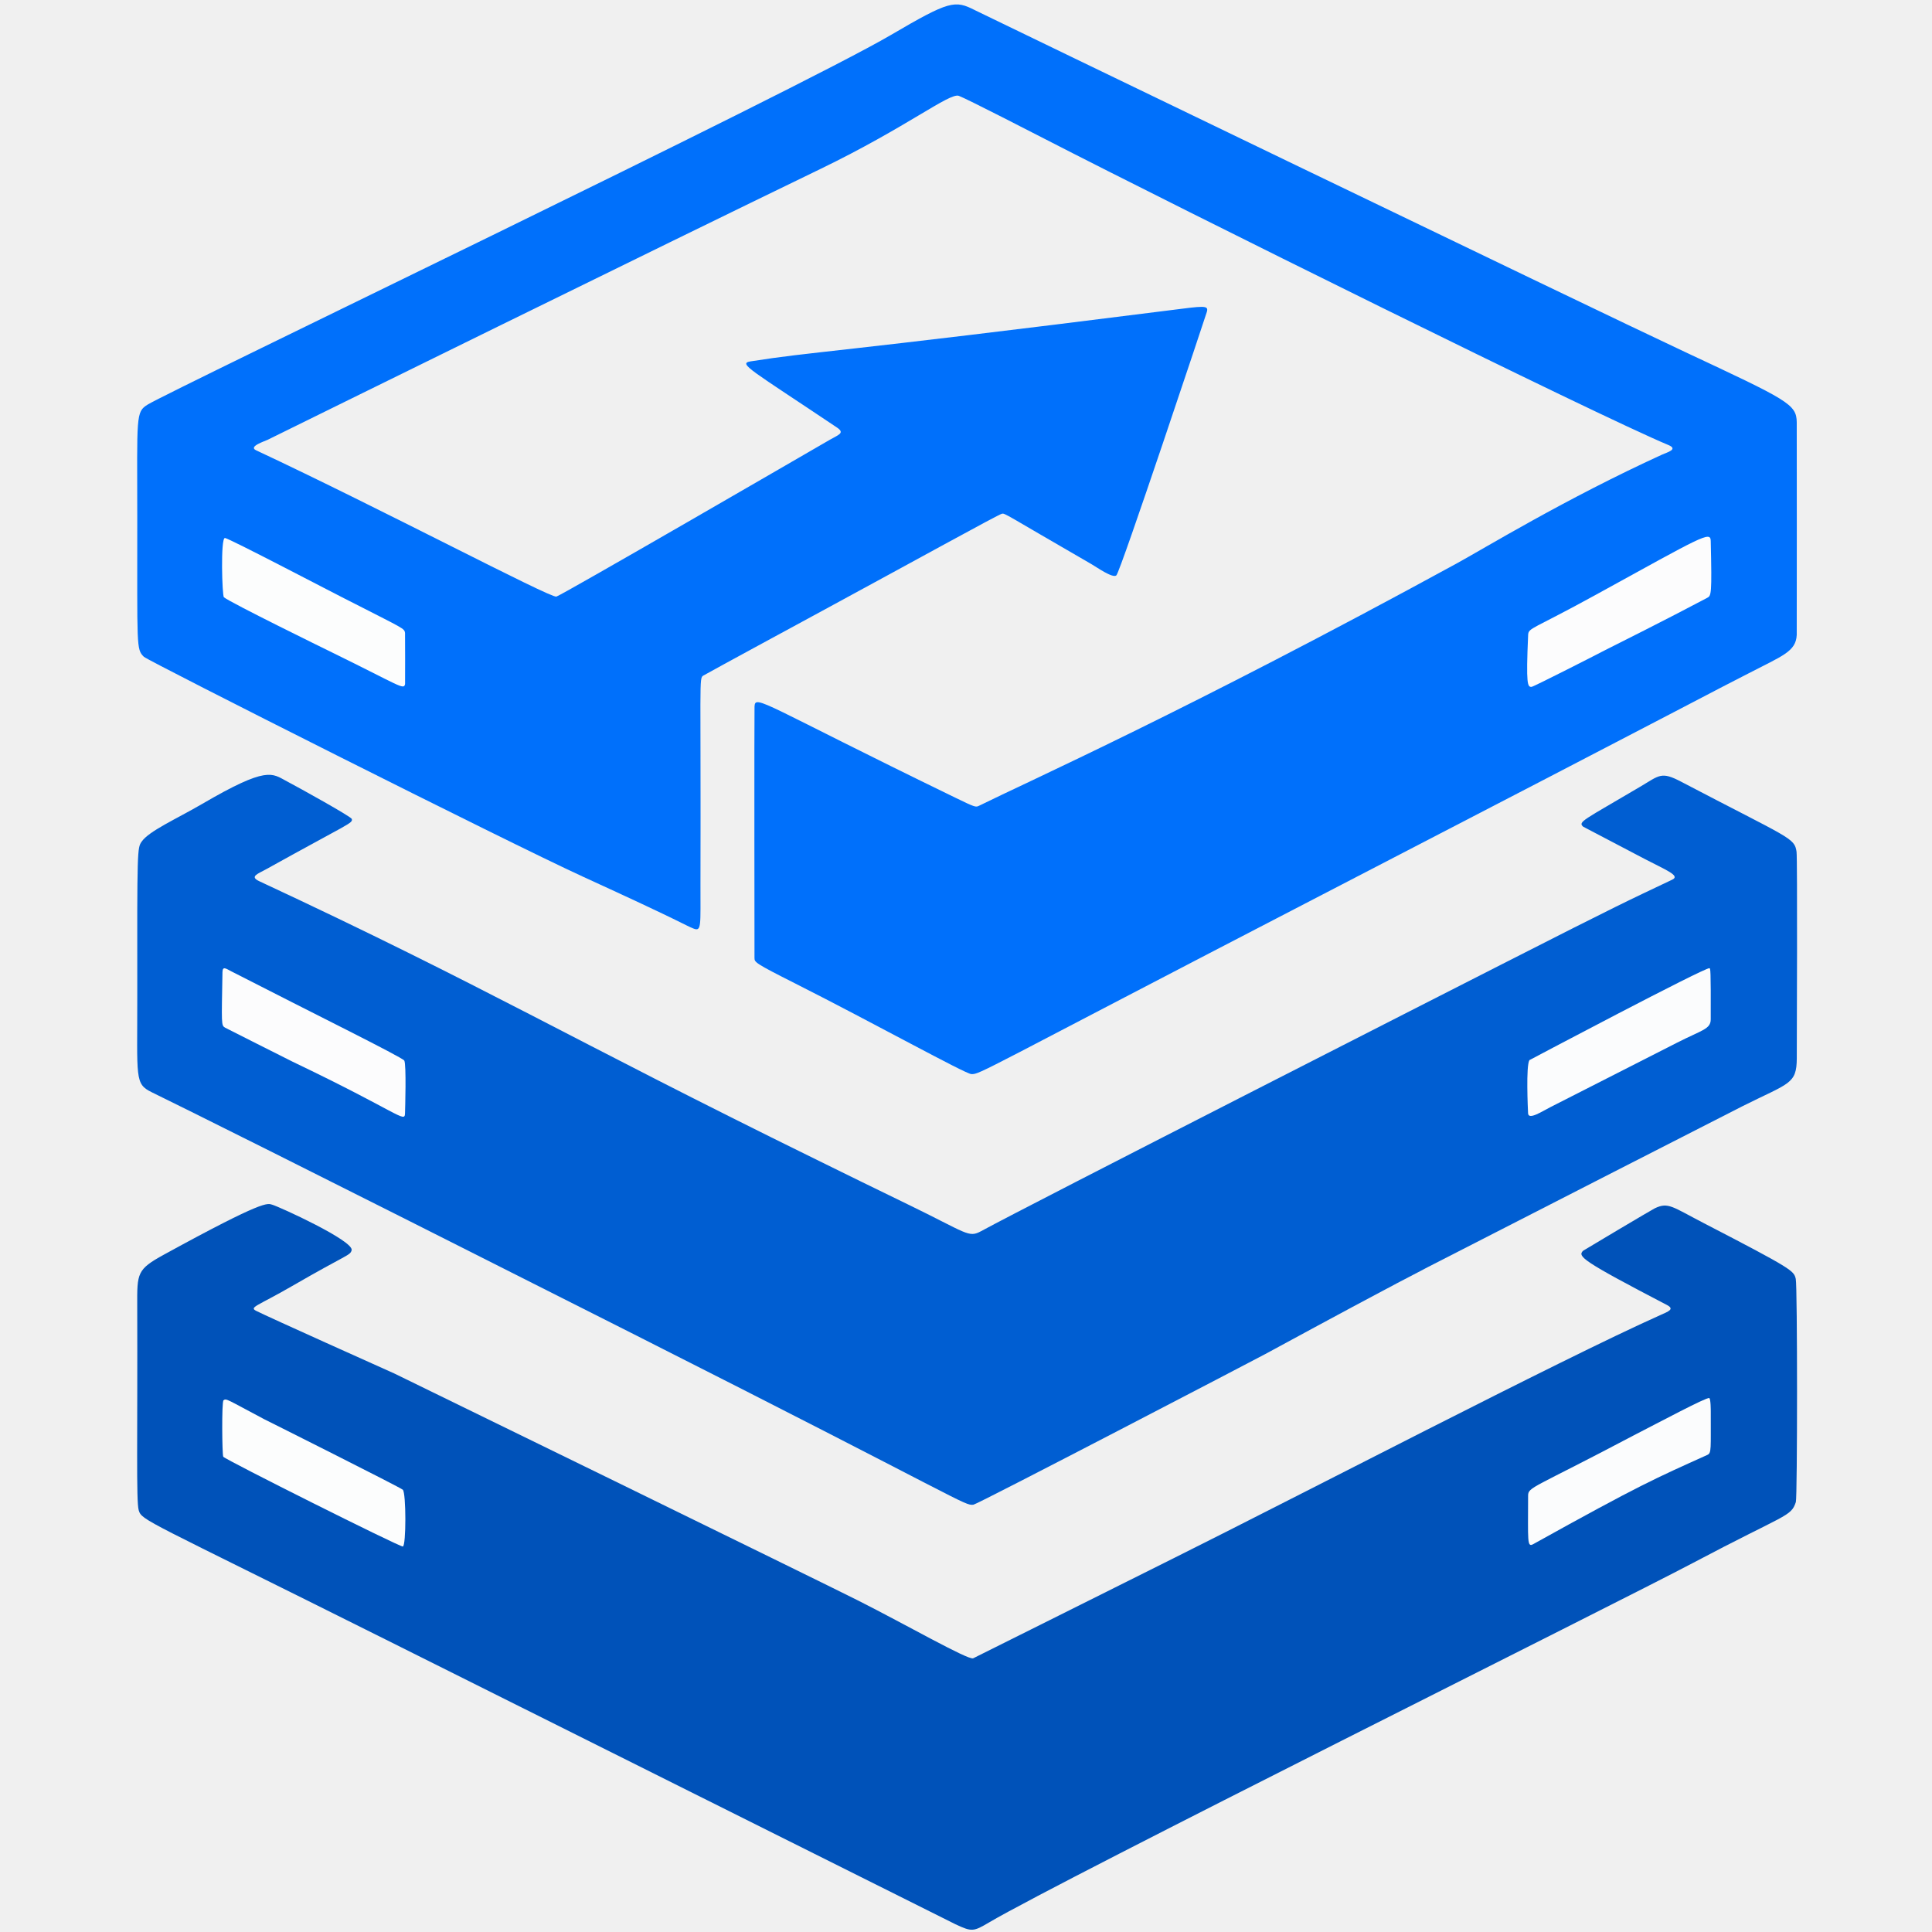
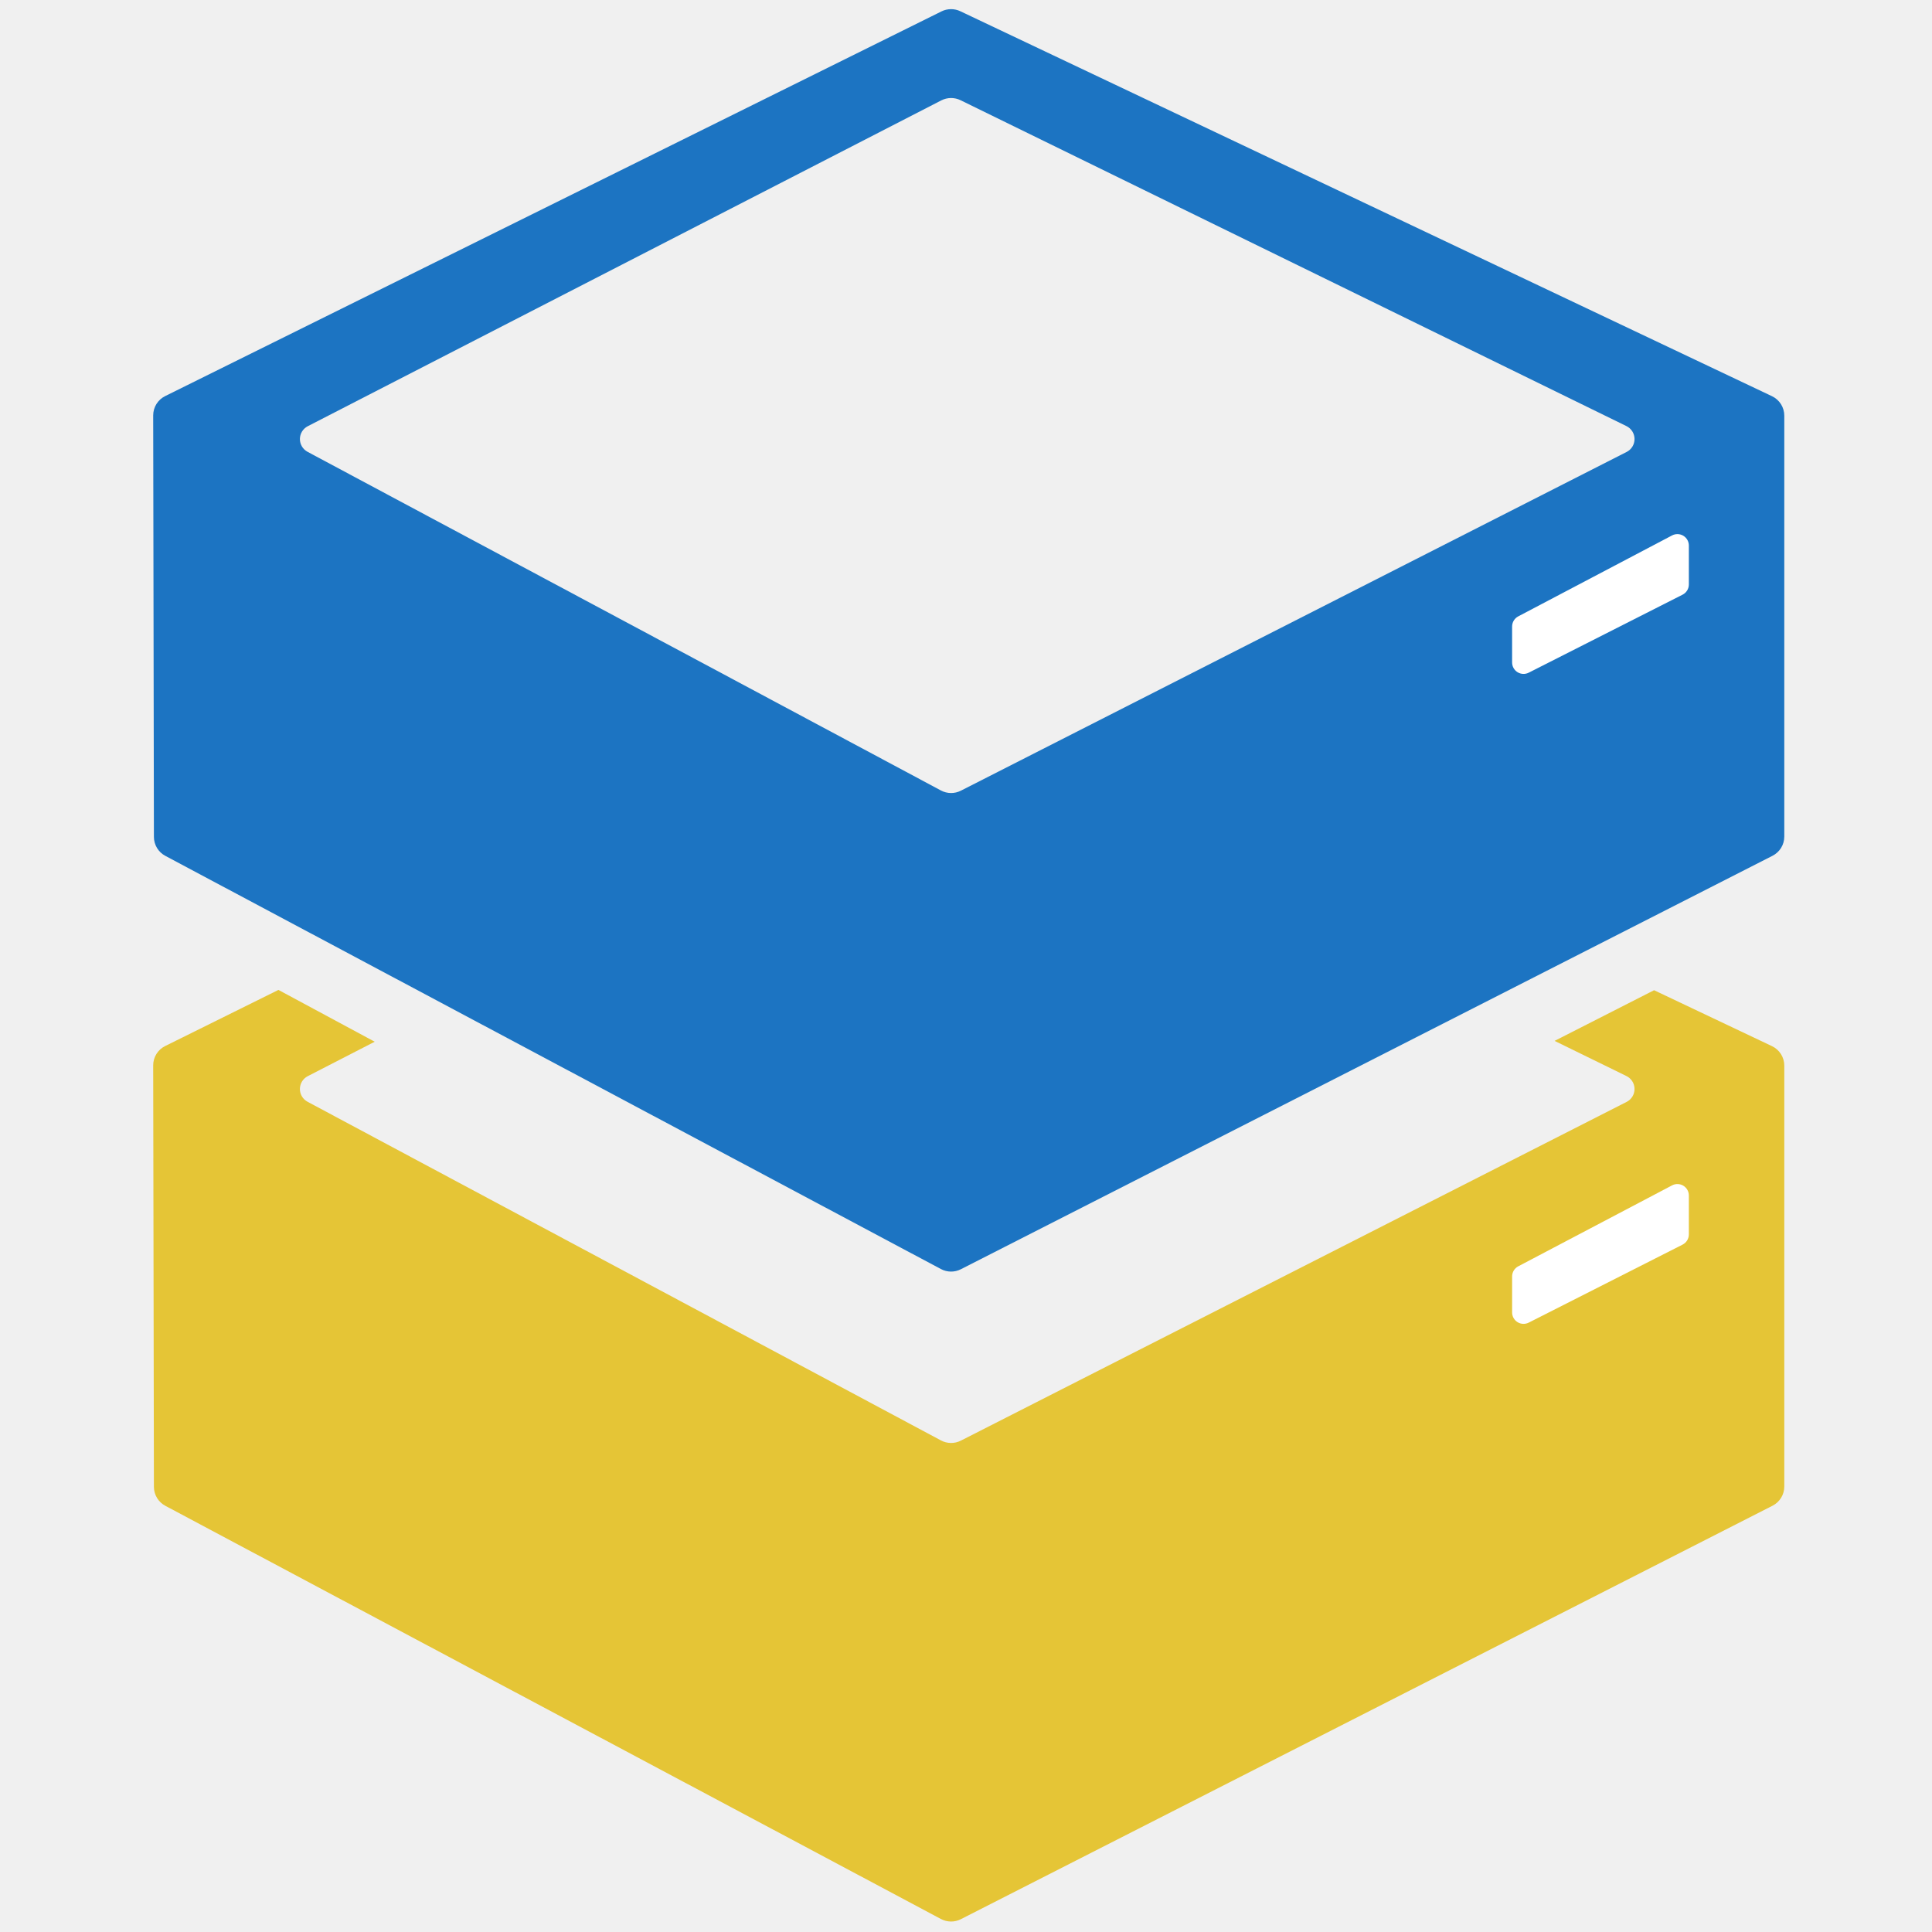
- <svg xmlns="http://www.w3.org/2000/svg" width="100%" height="100%" viewBox="0 0 1180 1180" version="1.1" role="img" aria-label="Drive" xml:space="preserve" style="fill-rule:evenodd;clip-rule:evenodd;stroke-linejoin:round;stroke-miterlimit:2;">
-   <g transform="matrix(1.248821,0,0,1.248821,11.929,-21.186)">
-     <path d="M845.437,346.386C828.712,354.861 828.903,355.192 637.431,454.367C469.613,541.291 469.77,542.478 465.51,542.279C462.48,542.137 417.433,517.164 379.294,497.918C359.753,488.058 359.478,487.588 359.45,485.501C359.427,483.829 359.323,365.532 359.467,362.496C359.757,356.345 363.863,361.51 457.679,407.102C467.396,411.825 467.663,411.84 469.288,411.034C493.001,399.279 570.477,364.823 702.597,292.685C716.219,285.247 756.008,260.924 803.395,239.274C805.679,238.231 811.45,236.713 806.437,234.623C771.337,219.984 568.215,119.294 501.308,84.848C497.973,83.131 462.994,65.123 459.389,63.836C454.822,62.206 433.944,79.164 391.578,99.661C309.845,139.206 142.895,221.444 121.295,232.084C119.903,232.769 111.76,235.348 115.664,237.175C176.342,265.563 259.592,309.547 262.555,308.745C265.301,308.002 385.579,238.256 396.245,232.071C400.465,229.624 403.856,228.789 399.809,226.071C357.878,197.92 351.05,194.727 357.548,193.704C389.339,188.7 392.987,190.153 562.529,168.715C579.101,166.62 581.723,166.074 580.671,169.543C580.053,171.58 538.383,296.777 536.415,298.383C534.589,299.874 526.894,294.404 524.274,292.891C481.919,268.439 481.953,267.842 480.437,268.229C478.397,268.75 439.252,290.419 392.607,315.7C387.947,318.226 338.287,345.141 334.416,347.38C332.224,348.647 333.295,349.46 333.027,449.499C332.974,469.447 333.663,472.703 329.644,471.107C325.192,469.338 325.612,468.612 275.424,445.667C239.671,429.323 62.894,340.226 60.809,338.173C57.016,334.439 57.628,333.642 57.583,270.5C57.547,220.08 56.765,218.455 62.707,214.812C74.41,207.639 379.644,61.357 426.216,34.041C454.896,17.219 457.451,16.965 467.276,21.951C470.221,23.445 767.192,166.929 814.263,188.976C864.99,212.735 869.069,214.603 869.189,223.513C869.234,226.817 869.236,326.404 869.185,327.476C868.795,335.673 862.242,337.657 845.437,346.386Z" style="fill:#0070fb;" />
-     <path d="M183.377,688.739C184.985,689.469 392.412,790.78 410.329,799.839C433.996,811.806 463.776,828.862 466.377,828.008C466.709,827.899 544.81,788.822 564.312,779.112C624.932,748.928 753.668,681.929 802.363,660.189C806.462,658.358 809.615,657.24 805.686,655.193C763.956,633.449 761.937,631.447 764.692,628.679C764.879,628.491 798.243,608.651 799.719,607.939C806.331,604.745 808.233,607.144 823.686,615.144C867.439,637.794 867.763,638.466 868.708,642.444C869.551,645.991 869.522,749.231 868.754,751.571C866.353,758.881 864.07,757.194 818.424,781.36C782.161,800.558 510.215,935.947 474.277,957.12C466.506,961.699 465.833,961.856 457.714,958.058C457.114,957.778 201.555,830.056 179.281,818.924C61.299,759.96 59.808,760.718 58.287,755.575C57.007,751.245 57.773,720.156 57.565,655.5C57.514,639.628 57.39,637.832 70.56,630.61C120.001,603.499 121.167,605.468 123.588,606.155C127.016,607.127 163.766,623.912 162.414,628.467C161.639,631.08 160.557,630.174 133.2,646.002C116.355,655.748 112.148,656.247 115.732,658.066C121.866,661.179 177.955,686.309 183.377,688.739Z" style="fill:#0052b9;" />
-     <path d="M688.634,636.74C682.331,640.211 682.084,639.678 609.325,679.163C604.512,681.774 468.709,752.565 466.555,752.866C462.105,753.487 462.606,751.417 299.289,668.923C121.544,579.142 83.512,560.427 64.668,551.155C56.226,547.001 57.64,544.589 57.587,504.5C57.492,431.981 57.608,431.688 59.695,428.631C63.275,423.387 76.798,417.455 89.302,410.155C121.406,391.413 123.404,395.211 130.733,399.075C136.992,402.376 162.234,416.374 162.504,417.499C163.025,419.672 161.578,419.33 120.778,441.999C116.509,444.371 112.32,445.643 117.275,447.953C228.469,499.786 268.238,524.467 389.297,583.896C411.789,594.938 411.71,594.962 434.291,605.918C463.549,620.112 464.078,622.476 470.271,619.096C493.719,606.3 704.974,498.74 725.413,488.334C784.275,458.364 785.758,457.904 808.31,447.178C812.446,445.21 805.124,442.456 794.753,437.021C792.35,435.762 764.776,421.314 764.725,421.269C762.009,418.856 764.924,418.118 792.632,401.72C802.085,396.125 802.873,394.158 812.626,399.267C866.049,427.254 868.083,426.599 869.094,433.552C869.561,436.759 869.238,526.423 869.209,534.499C869.163,547.306 865.51,546.529 842.733,557.94C837.819,560.402 731.54,614.738 688.634,636.74Z" style="fill:#005ed2;" />
-     <path d="M775.676,334.825C773.321,336.093 740.585,352.795 739.534,352.879C737.506,353.041 736.748,351.928 737.821,327.511C737.979,323.92 739.798,324.975 770.749,307.955C823.196,279.115 827.006,276.535 827.122,281.515C827.735,307.771 827.381,308.298 825.411,309.344C805.802,319.757 779.674,332.825 775.676,334.825Z" style="fill:#fcfcfd;" />
-     <path d="M164.498,312.504C187.685,324.369 188.224,324.293 188.539,326.496C188.586,326.826 188.607,351.277 188.558,351.516C187.924,354.573 186.204,352.401 152.746,336.009C148.488,333.922 103.362,311.813 99.948,309.064C99.1,308.382 98.263,280.325 100.416,280.086C101.97,279.913 153.846,307.225 164.498,312.504Z" style="fill:#fcfdfd;" />
-     <path d="M119.718,711.093C121.56,711.992 186.217,744.391 187.453,745.557C189.103,747.112 189.116,773.09 187.462,773.324C185.875,773.548 100.638,730.841 99.642,729.417C99.08,728.614 98.814,702.519 99.759,701.811C101.169,700.756 101.399,701.41 119.718,711.093Z" style="fill:#fcfdfd;" />
-     <path d="M748.52,558.535C744.951,560.319 737.956,564.98 737.79,561.461C737.692,559.382 736.695,538.278 738.443,535.451C738.463,535.419 824.418,489.925 826.512,490.48C826.966,490.601 827.21,490.78 827.122,515.495C827.105,520.312 822.918,520.675 810.697,526.89C805.722,529.42 750.252,557.628 748.52,558.535Z" style="fill:#fbfcfd;" />
-     <path d="M133.633,536.252C130.979,534.919 101.13,519.928 100.475,519.536C98.616,518.422 98.817,517.915 99.25,492.472C99.303,489.315 100.875,490.634 103.704,492.087C141.838,511.667 187.221,534.043 188.169,535.661C189.238,537.488 188.588,559.438 188.527,561.505C188.383,566.336 185.662,561.146 133.633,536.252Z" style="fill:#fcfcfd;" />
-     <path d="M789.692,718.847C801.842,712.62 825.136,700.168 826.398,700.726C827.157,701.061 827.143,706.956 827.141,707.501C827.098,725.546 827.544,727.585 825.503,728.507C799.821,740.113 792.859,742.957 740.332,772.153C737.221,773.882 737.797,770.827 737.805,748.503C737.806,744.118 740.002,745.11 789.692,718.847Z" style="fill:#fbfcfd;" />
+ <svg xmlns="http://www.w3.org/2000/svg" width="100%" height="100%" viewBox="0 0 572 572" version="1.1" role="img" aria-label="Drive" xml:space="preserve" style="fill-rule:evenodd;clip-rule:evenodd;stroke-linejoin:round;stroke-miterlimit:2;">
+   <g transform="translate(0,-0.605705)">
+     <path d="M278.746,3.978C280.496,3.111 282.547,3.093 284.312,3.93C309.435,15.846 496.119,104.387 524.623,117.906C526.85,118.962 528.269,121.206 528.269,123.67L528.269,248.289C528.269,250.688 526.923,252.884 524.785,253.973C503.547,264.792 302.103,367.407 284.479,376.385C282.623,377.331 280.422,377.311 278.584,376.331C253.524,362.981 75.725,268.261 48.947,253.996C46.87,252.889 45.571,250.729 45.567,248.376C45.534,229.149 45.388,143.157 45.355,123.601C45.35,121.172 46.726,118.952 48.902,117.874C76.362,104.266 254.341,16.071 278.746,3.978ZM91.052,134.371C89.65,133.622 88.779,132.156 88.792,130.565C88.805,128.975 89.699,127.523 91.113,126.796C123.884,109.942 257.451,41.249 278.67,30.336C280.462,29.414 282.583,29.393 284.392,30.279C306.298,40.999 446.903,109.811 481.533,126.758C482.989,127.471 483.917,128.946 483.93,130.567C483.942,132.188 483.037,133.677 481.592,134.412C447.111,151.956 306.697,223.398 284.483,234.7C282.625,235.646 280.421,235.623 278.582,234.64C257.071,223.138 123.674,151.814 91.052,134.371Z" style="fill:#1c74c2;" />
+   </g>
+   <g transform="translate(0,191.821)">
+     <path d="M82.435,101.257L110.939,116.599C110.939,116.599 99.134,122.67 91.113,126.796C89.699,127.523 88.805,128.975 88.792,130.565C88.779,132.156 89.65,133.622 91.052,134.371C123.674,151.814 257.071,223.138 278.582,234.64C280.421,235.623 282.625,235.646 284.483,234.7C306.697,223.398 447.111,151.956 481.592,134.412C483.037,133.677 483.942,132.188 483.93,130.567C483.917,128.946 482.989,127.471 481.533,126.758C472.951,122.558 460.263,116.349 460.263,116.349L489.714,101.349C489.714,101.349 515.011,113.347 524.623,117.906C526.85,118.962 528.269,121.206 528.269,123.67L528.269,248.289C528.269,250.688 526.923,252.884 524.785,253.973C496.895,268.18 310.299,363.232 284.479,376.385C282.623,377.331 280.422,377.311 278.584,376.331C253.524,362.981 75.725,268.261 48.947,253.996C46.87,252.889 45.571,250.729 45.567,248.376C45.534,229.149 45.388,143.157 45.355,123.601C45.35,121.172 46.726,118.952 48.902,117.874C58.182,113.275 82.435,101.257 82.435,101.257Z" style="fill:#e5c536;" />
+   </g>
+   <g transform="translate(0,-0.605705)">
+     <path d="M447.685,186.094C447.685,184.837 448.381,183.683 449.494,183.097C456.738,179.286 483.791,165.05 495.048,159.126C496.098,158.574 497.36,158.611 498.376,159.224C499.391,159.837 500.012,160.937 500.012,162.123L500.012,173.646C500.012,174.922 499.295,176.09 498.157,176.667C490.836,180.379 463.809,194.081 452.603,199.763C451.553,200.295 450.302,200.244 449.299,199.628C448.296,199.012 447.685,197.919 447.685,196.742L447.685,186.094Z" style="fill:#fff;" />
+   </g>
+   <g transform="translate(0,191.821)">
+     <path d="M447.685,186.094C447.685,184.837 448.381,183.683 449.494,183.097C456.738,179.286 483.791,165.05 495.048,159.126C496.098,158.574 497.36,158.611 498.376,159.224C499.391,159.837 500.012,160.937 500.012,162.123L500.012,173.646C500.012,174.922 499.295,176.09 498.157,176.667C490.836,180.379 463.809,194.081 452.603,199.763C451.553,200.295 450.302,200.244 449.299,199.628C448.296,199.012 447.685,197.919 447.685,196.742L447.685,186.094Z" style="fill:#fff;" />
  </g>
</svg>
